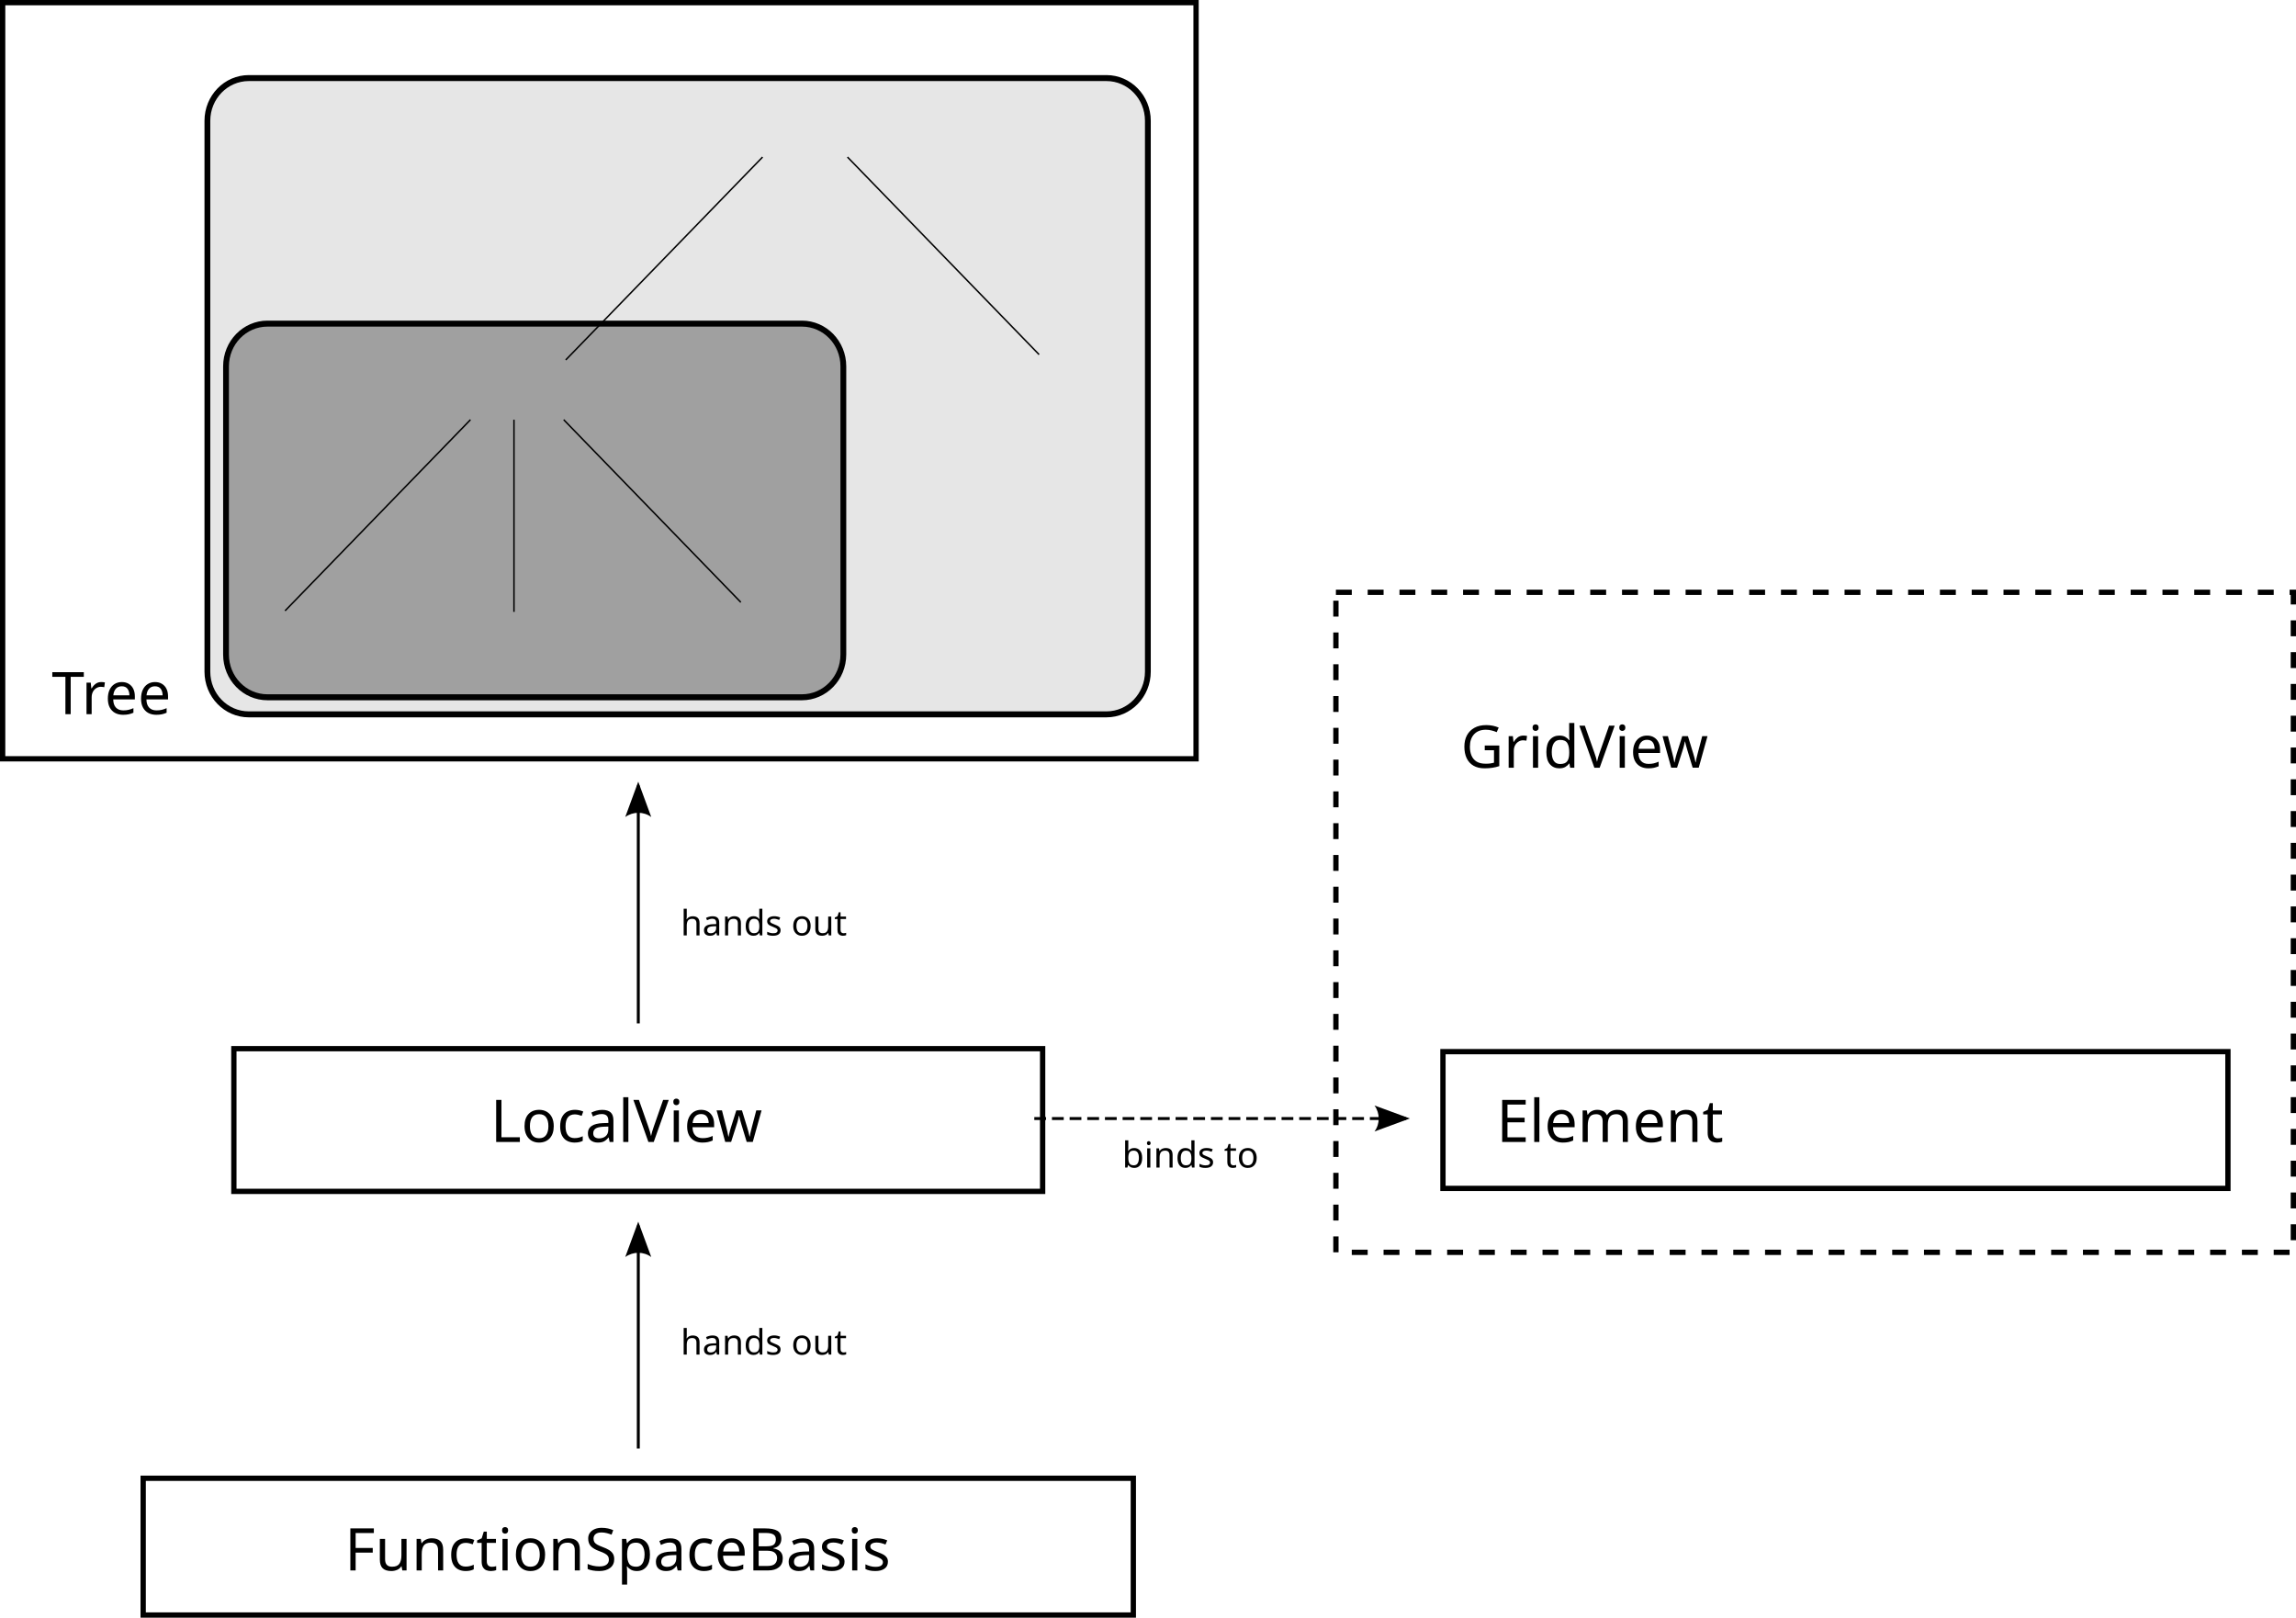
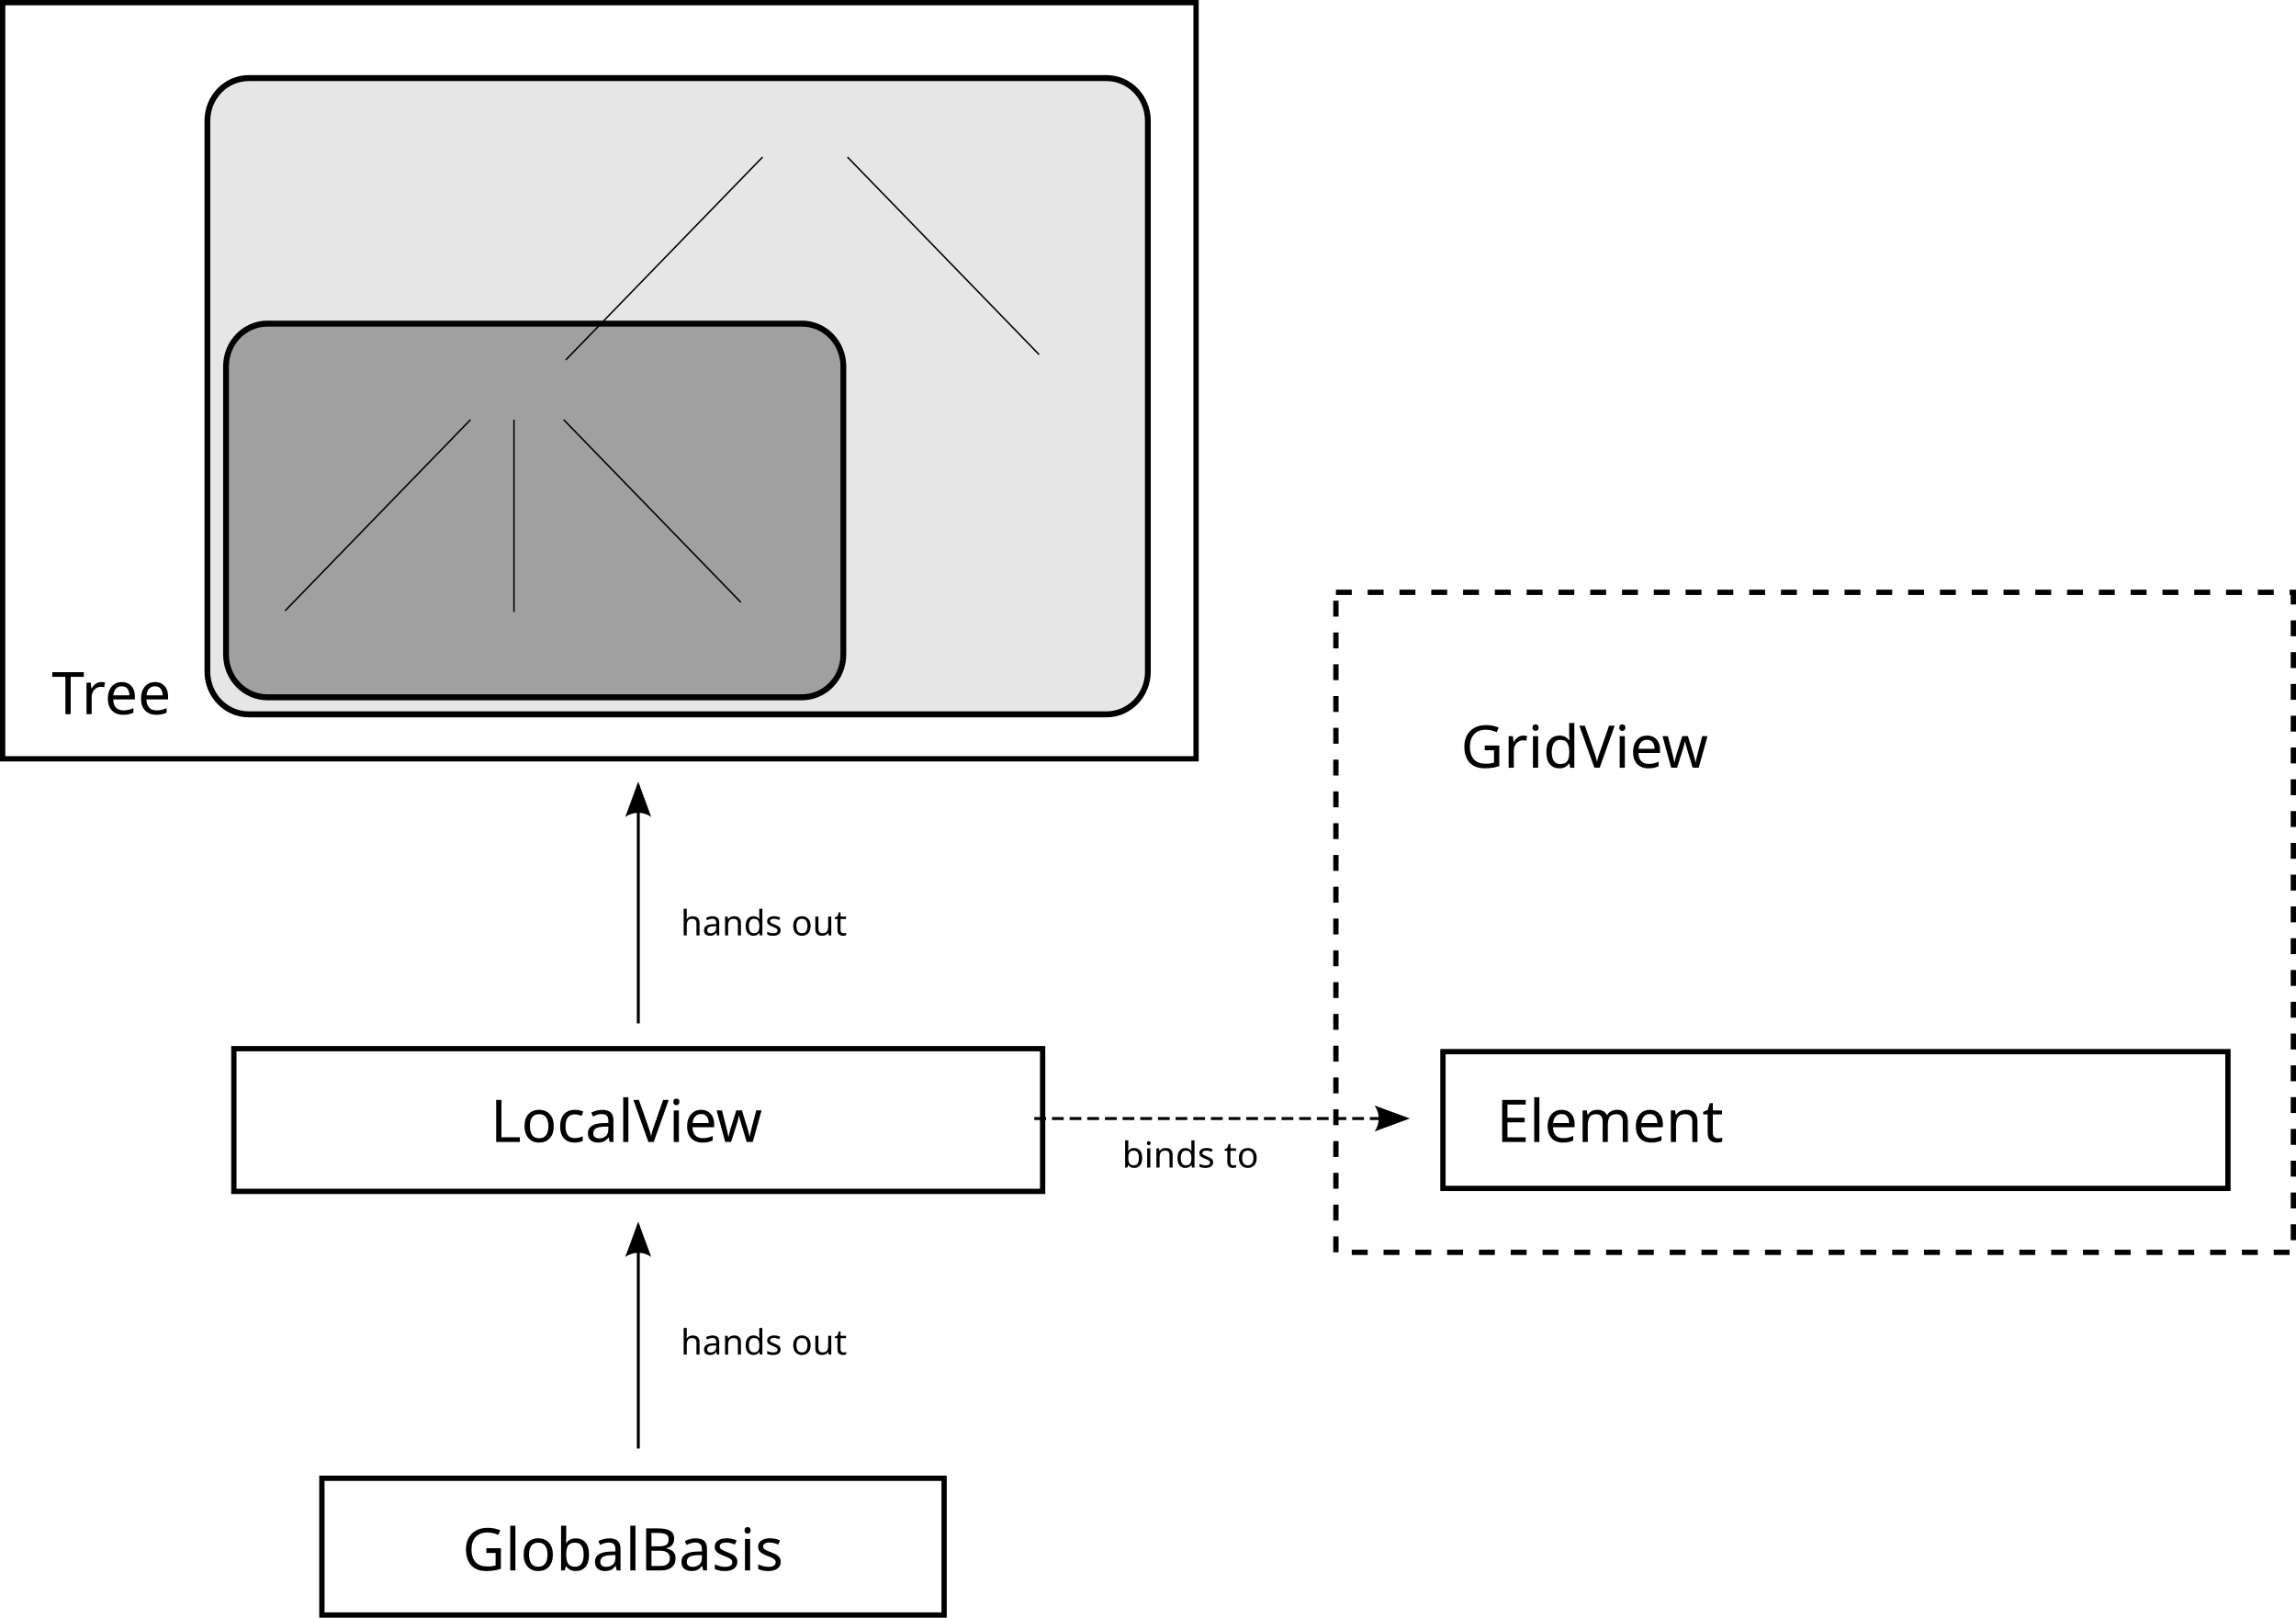
<svg xmlns="http://www.w3.org/2000/svg" width="780.013" height="549.644" id="svg2" version="1.1">
  <defs id="defs4">
    <marker orient="auto" refY="0" refX="0" id="Arrow2Lend" style="overflow:visible">
      <path id="path3921" style="fill-rule:evenodd;stroke-width:0.625;stroke-linejoin:round" d="M 8.719,4.034 -2.207,0.016 8.719,-4.002 c -1.745,2.372 -1.735,5.617 -6e-7,8.035 z" transform="matrix(-1.1,0,0,-1.1,-1.1,0)" />
    </marker>
    <marker orient="auto" refY="0" refX="0" id="Arrow2Mend" style="overflow:visible">
      <path id="path3927" style="fill-rule:evenodd;stroke-width:0.625;stroke-linejoin:round" d="M 8.719,4.034 -2.207,0.016 8.719,-4.002 c -1.745,2.372 -1.735,5.617 -6e-7,8.035 z" transform="scale(-0.6)" />
    </marker>
    <marker orient="auto" refY="0" refX="0" id="Arrow2Lend-5" style="overflow:visible">
      <path id="path3921-7" style="fill-rule:evenodd;stroke-width:0.625;stroke-linejoin:round" d="M 8.719,4.034 -2.207,0.016 8.719,-4.002 c -1.745,2.372 -1.735,5.617 -6e-7,8.035 z" transform="matrix(-1.1,0,0,-1.1,-1.1,0)" />
    </marker>
    <marker orient="auto" refY="0" refX="0" id="Arrow2Lend-0" style="overflow:visible">
      <path id="path3921-1" style="fill-rule:evenodd;stroke-width:0.625;stroke-linejoin:round" d="M 8.719,4.034 -2.207,0.016 8.719,-4.002 c -1.745,2.372 -1.735,5.617 -6e-7,8.035 z" transform="matrix(-1.1,0,0,-1.1,-1.1,0)" />
    </marker>
    <marker orient="auto" refY="0" refX="0" id="Arrow2Lend-6" style="overflow:visible">
      <path id="path3921-3" style="fill-rule:evenodd;stroke-width:0.625;stroke-linejoin:round" d="M 8.719,4.034 -2.207,0.016 8.719,-4.002 c -1.745,2.372 -1.735,5.617 -6e-7,8.035 z" transform="matrix(-1.1,0,0,-1.1,-1.1,0)" />
    </marker>
    <marker orient="auto" refY="0" refX="0" id="Arrow2Lend-4" style="overflow:visible">
      <path id="path3921-5" style="fill-rule:evenodd;stroke-width:0.625;stroke-linejoin:round" d="M 8.719,4.034 -2.207,0.016 8.719,-4.002 c -1.745,2.372 -1.735,5.617 -6e-7,8.035 z" transform="matrix(-1.1,0,0,-1.1,-1.1,0)" />
    </marker>
    <marker orient="auto" refY="0" refX="0" id="Arrow2Lend-8" style="overflow:visible">
      <path id="path3921-70" style="fill-rule:evenodd;stroke-width:0.625;stroke-linejoin:round" d="M 8.719,4.034 -2.207,0.016 8.719,-4.002 c -1.745,2.372 -1.735,5.617 -6e-7,8.035 z" transform="matrix(-1.1,0,0,-1.1,-1.1,0)" />
    </marker>
    <marker orient="auto" refY="0" refX="0" id="Arrow2Lend-52" style="overflow:visible">
      <path id="path3921-31" style="fill-rule:evenodd;stroke-width:0.625;stroke-linejoin:round" d="M 8.719,4.034 -2.207,0.016 8.719,-4.002 c -1.745,2.372 -1.735,5.617 -6e-7,8.035 z" transform="matrix(-1.1,0,0,-1.1,-1.1,0)" />
    </marker>
  </defs>
  <g id="layer1" transform="translate(-390.075,-148.0443)">
-     <rect style="color:#000000;display:inline;overflow:visible;visibility:visible;fill:none;stroke:#000000;stroke-width:1.8;stroke-linecap:butt;stroke-linejoin:miter;stroke-miterlimit:4;stroke-dasharray:none;stroke-dashoffset:0;stroke-opacity:1;marker:none;enable-background:accumulate" id="rect2985" width="336.381" height="46.467" x="438.716" y="650.321" />
+     <rect style="color:#000000;display:inline;overflow:visible;visibility:visible;fill:none;stroke:#000000;stroke-width:1.8;stroke-linecap:butt;stroke-linejoin:miter;stroke-miterlimit:4;stroke-dasharray:none;stroke-dashoffset:0;stroke-opacity:1;marker:none;enable-background:accumulate" id="rect2985" width="211.381" height="46.467" x="499.43" y="650.321" />
    <rect style="color:#000000;display:inline;overflow:visible;visibility:visible;fill:none;stroke:#000000;stroke-width:1.8;stroke-linecap:butt;stroke-linejoin:miter;stroke-miterlimit:4;stroke-dasharray:none;stroke-dashoffset:0;stroke-opacity:1;marker:none;enable-background:accumulate" id="rect2989" width="274.762" height="48.487" x="469.525" y="504.354" />
    <rect style="color:#000000;display:inline;overflow:visible;visibility:visible;fill:none;stroke:#000000;stroke-width:1.8;stroke-linecap:butt;stroke-linejoin:miter;stroke-miterlimit:4;stroke-dasharray:none;stroke-dashoffset:0;stroke-opacity:1;marker:none;enable-background:accumulate" id="rect2993" width="405.434" height="256.92" x="390.975" y="148.944" />
    <rect style="color:#000000;display:inline;overflow:visible;visibility:visible;fill:none;stroke:#000000;stroke-width:1.8;stroke-linecap:butt;stroke-linejoin:miter;stroke-miterlimit:4;stroke-dasharray:none;stroke-dashoffset:0;stroke-opacity:1;marker:none;enable-background:accumulate" id="rect2995" width="266.68" height="46.467" x="880.284" y="505.365" />
    <rect style="color:#000000;display:inline;overflow:visible;visibility:visible;fill:none;stroke:#000000;stroke-width:1.8;stroke-linecap:butt;stroke-linejoin:miter;stroke-miterlimit:4;stroke-dasharray:5.4, 5.4;stroke-dashoffset:0;stroke-opacity:1;marker:none;enable-background:accumulate" id="rect2997" width="325.269" height="224.254" x="843.919" y="349.296" />
-     <text xml:space="preserve" style="font-style:normal;font-weight:normal;line-height:0%;font-family:sans-serif;letter-spacing:0px;word-spacing:0px;fill:#000000;fill-opacity:1;stroke:none" x="507.16" y="681.636" id="text2999">
-       <tspan id="tspan3001" x="507.16" y="681.636" style="font-size:20px;line-height:1.25;font-family:sans-serif">FunctionSpaceBasis</tspan>
+     <text xml:space="preserve" style="font-style:normal;font-weight:normal;line-height:0%;font-family:sans-serif;letter-spacing:0px;word-spacing:0px;fill:#000000;fill-opacity:1;stroke:none" x="547.16" y="681.636" id="text2999">
+       <tspan id="tspan3001" x="547.16" y="681.636" style="font-size:20px;line-height:1.25;font-family:sans-serif">GlobalBasis</tspan>
    </text>
    <text xml:space="preserve" style="font-style:normal;font-weight:normal;line-height:0%;font-family:sans-serif;letter-spacing:0px;word-spacing:0px;fill:#000000;fill-opacity:1;stroke:none" x="556.701" y="536.054" id="text3007">
      <tspan id="tspan3009" x="556.701" y="536.054" style="font-size:20px;line-height:1.25;font-family:sans-serif">LocalView</tspan>
    </text>
    <text xml:space="preserve" style="font-style:normal;font-weight:normal;line-height:0%;font-family:sans-serif;letter-spacing:0px;word-spacing:0px;fill:#000000;fill-opacity:1;stroke:none" x="886.345" y="408.895" id="text3015">
      <tspan id="tspan3017" x="886.345" y="408.895" style="font-size:20px;line-height:1.25;font-family:sans-serif">GridView</tspan>
    </text>
    <text xml:space="preserve" style="font-style:normal;font-weight:normal;line-height:0%;font-family:sans-serif;letter-spacing:0px;word-spacing:0px;fill:#000000;fill-opacity:1;stroke:none" x="898.467" y="536.054" id="text3019">
      <tspan id="tspan3021" x="898.467" y="536.054" style="font-size:20px;line-height:1.25;font-family:sans-serif">Element</tspan>
    </text>
    <g transform="matrix(0.4926319,0,0,0.5078318,390.154,37.70891)" id="layer1-2">
      <rect ry="28.571" y="269.505" x="142.857" height="425.714" width="648.571" id="rect2995-9" style="color:#000000;display:inline;overflow:visible;visibility:visible;fill:#e6e6e6;fill-opacity:1;fill-rule:nonzero;stroke:#000000;stroke-width:4;stroke-linecap:butt;stroke-linejoin:miter;stroke-miterlimit:4;stroke-dasharray:none;stroke-dashoffset:0;stroke-opacity:1;marker:none;enable-background:accumulate" />
      <rect ry="28.571" y="433.791" x="155.714" height="250" width="425.714" id="rect2995-0" style="color:#000000;display:inline;overflow:visible;visibility:visible;fill:#a0a0a0;fill-opacity:1;fill-rule:nonzero;stroke:#000000;stroke-width:4;stroke-linecap:butt;stroke-linejoin:miter;stroke-miterlimit:4;stroke-dasharray:none;stroke-dashoffset:0;stroke-opacity:1;marker:none;enable-background:accumulate" />
      <path id="path2985" d="M 354.286,498.076 V 626.648" style="fill:none;stroke:#000000;stroke-width:1px;stroke-linecap:butt;stroke-linejoin:miter;stroke-opacity:1" />
      <path id="path2987" d="M 324.286,498.076 196.429,625.934" style="fill:none;stroke:#000000;stroke-width:1px;stroke-linecap:butt;stroke-linejoin:miter;stroke-opacity:1" />
      <path id="path2989" d="M 388.571,498.076 510.714,620.219" style="fill:none;stroke:#000000;stroke-width:1px;stroke-linecap:butt;stroke-linejoin:miter;stroke-opacity:1" />
      <path id="path2991" d="M 390,458.076 525.714,322.362" style="fill:none;stroke:#000000;stroke-width:1px;stroke-linecap:butt;stroke-linejoin:miter;stroke-opacity:1" />
      <path id="path2993" d="M 584.286,322.362 716.429,454.505" style="fill:none;stroke:#000000;stroke-width:1px;stroke-linecap:butt;stroke-linejoin:miter;stroke-opacity:1" />
    </g>
    <path style="color:#000000;display:inline;overflow:visible;visibility:visible;fill:none;stroke:#000000;stroke-width:1px;stroke-linecap:butt;stroke-linejoin:miter;stroke-miterlimit:4;stroke-dasharray:none;stroke-dashoffset:0;stroke-opacity:1;marker:none;marker-end:url(#Arrow2Lend);enable-background:accumulate" d="M 606.924,640.22 V 564.458" id="path3886" />
    <path style="color:#000000;display:inline;overflow:visible;visibility:visible;fill:none;stroke:#000000;stroke-width:1px;stroke-linecap:butt;stroke-linejoin:miter;stroke-miterlimit:4;stroke-dasharray:none;stroke-dashoffset:0;stroke-opacity:1;marker:none;marker-end:url(#Arrow2Lend);enable-background:accumulate" d="m 606.924,495.768 v -80.812" id="path3890" />
    <path style="color:#000000;display:inline;overflow:visible;visibility:visible;fill:none;stroke:#000000;stroke-width:1;stroke-linecap:butt;stroke-linejoin:miter;stroke-miterlimit:4;stroke-dasharray:4, 2;stroke-dashoffset:0;stroke-opacity:1;marker:none;marker-end:url(#Arrow2Lend);enable-background:accumulate" d="M 741.452,528.093 H 867.721" id="path3894" />
    <text xml:space="preserve" style="font-style:normal;font-weight:normal;line-height:0%;font-family:sans-serif;letter-spacing:0px;word-spacing:0px;fill:#000000;fill-opacity:1;stroke:none" x="407.64" y="390.712" id="text4589">
      <tspan id="tspan4591" x="407.64" y="390.712" style="font-size:20px;line-height:1.25;font-family:sans-serif">Tree</tspan>
    </text>
    <text xml:space="preserve" style="font-style:normal;font-weight:normal;line-height:0%;font-family:sans-serif;letter-spacing:0px;word-spacing:0px;fill:#000000;fill-opacity:1;stroke:none" x="621.321" y="608.301" id="text4593-7">
      <tspan id="tspan4595-49" x="621.321" y="608.301" style="font-size:11.928px;line-height:1.25;font-family:sans-serif">hands out</tspan>
    </text>
    <text xml:space="preserve" style="font-style:normal;font-weight:normal;line-height:0%;font-family:sans-serif;letter-spacing:0px;word-spacing:0px;fill:#000000;fill-opacity:1;stroke:none" x="621.321" y="465.87" id="text4593-72">
      <tspan id="tspan4595-9" x="621.321" y="465.87" style="font-size:11.928px;line-height:1.25;font-family:sans-serif">hands out</tspan>
    </text>
    <text xml:space="preserve" style="font-style:normal;font-weight:normal;line-height:0%;font-family:sans-serif;letter-spacing:0px;word-spacing:0px;fill:#000000;fill-opacity:1;stroke:none" x="771.286" y="544.751" id="text4597-7">
      <tspan id="tspan4599-1" x="771.286" y="544.751" style="font-size:12.169px;line-height:1.25;font-family:sans-serif">binds to</tspan>
    </text>
  </g>
</svg>
